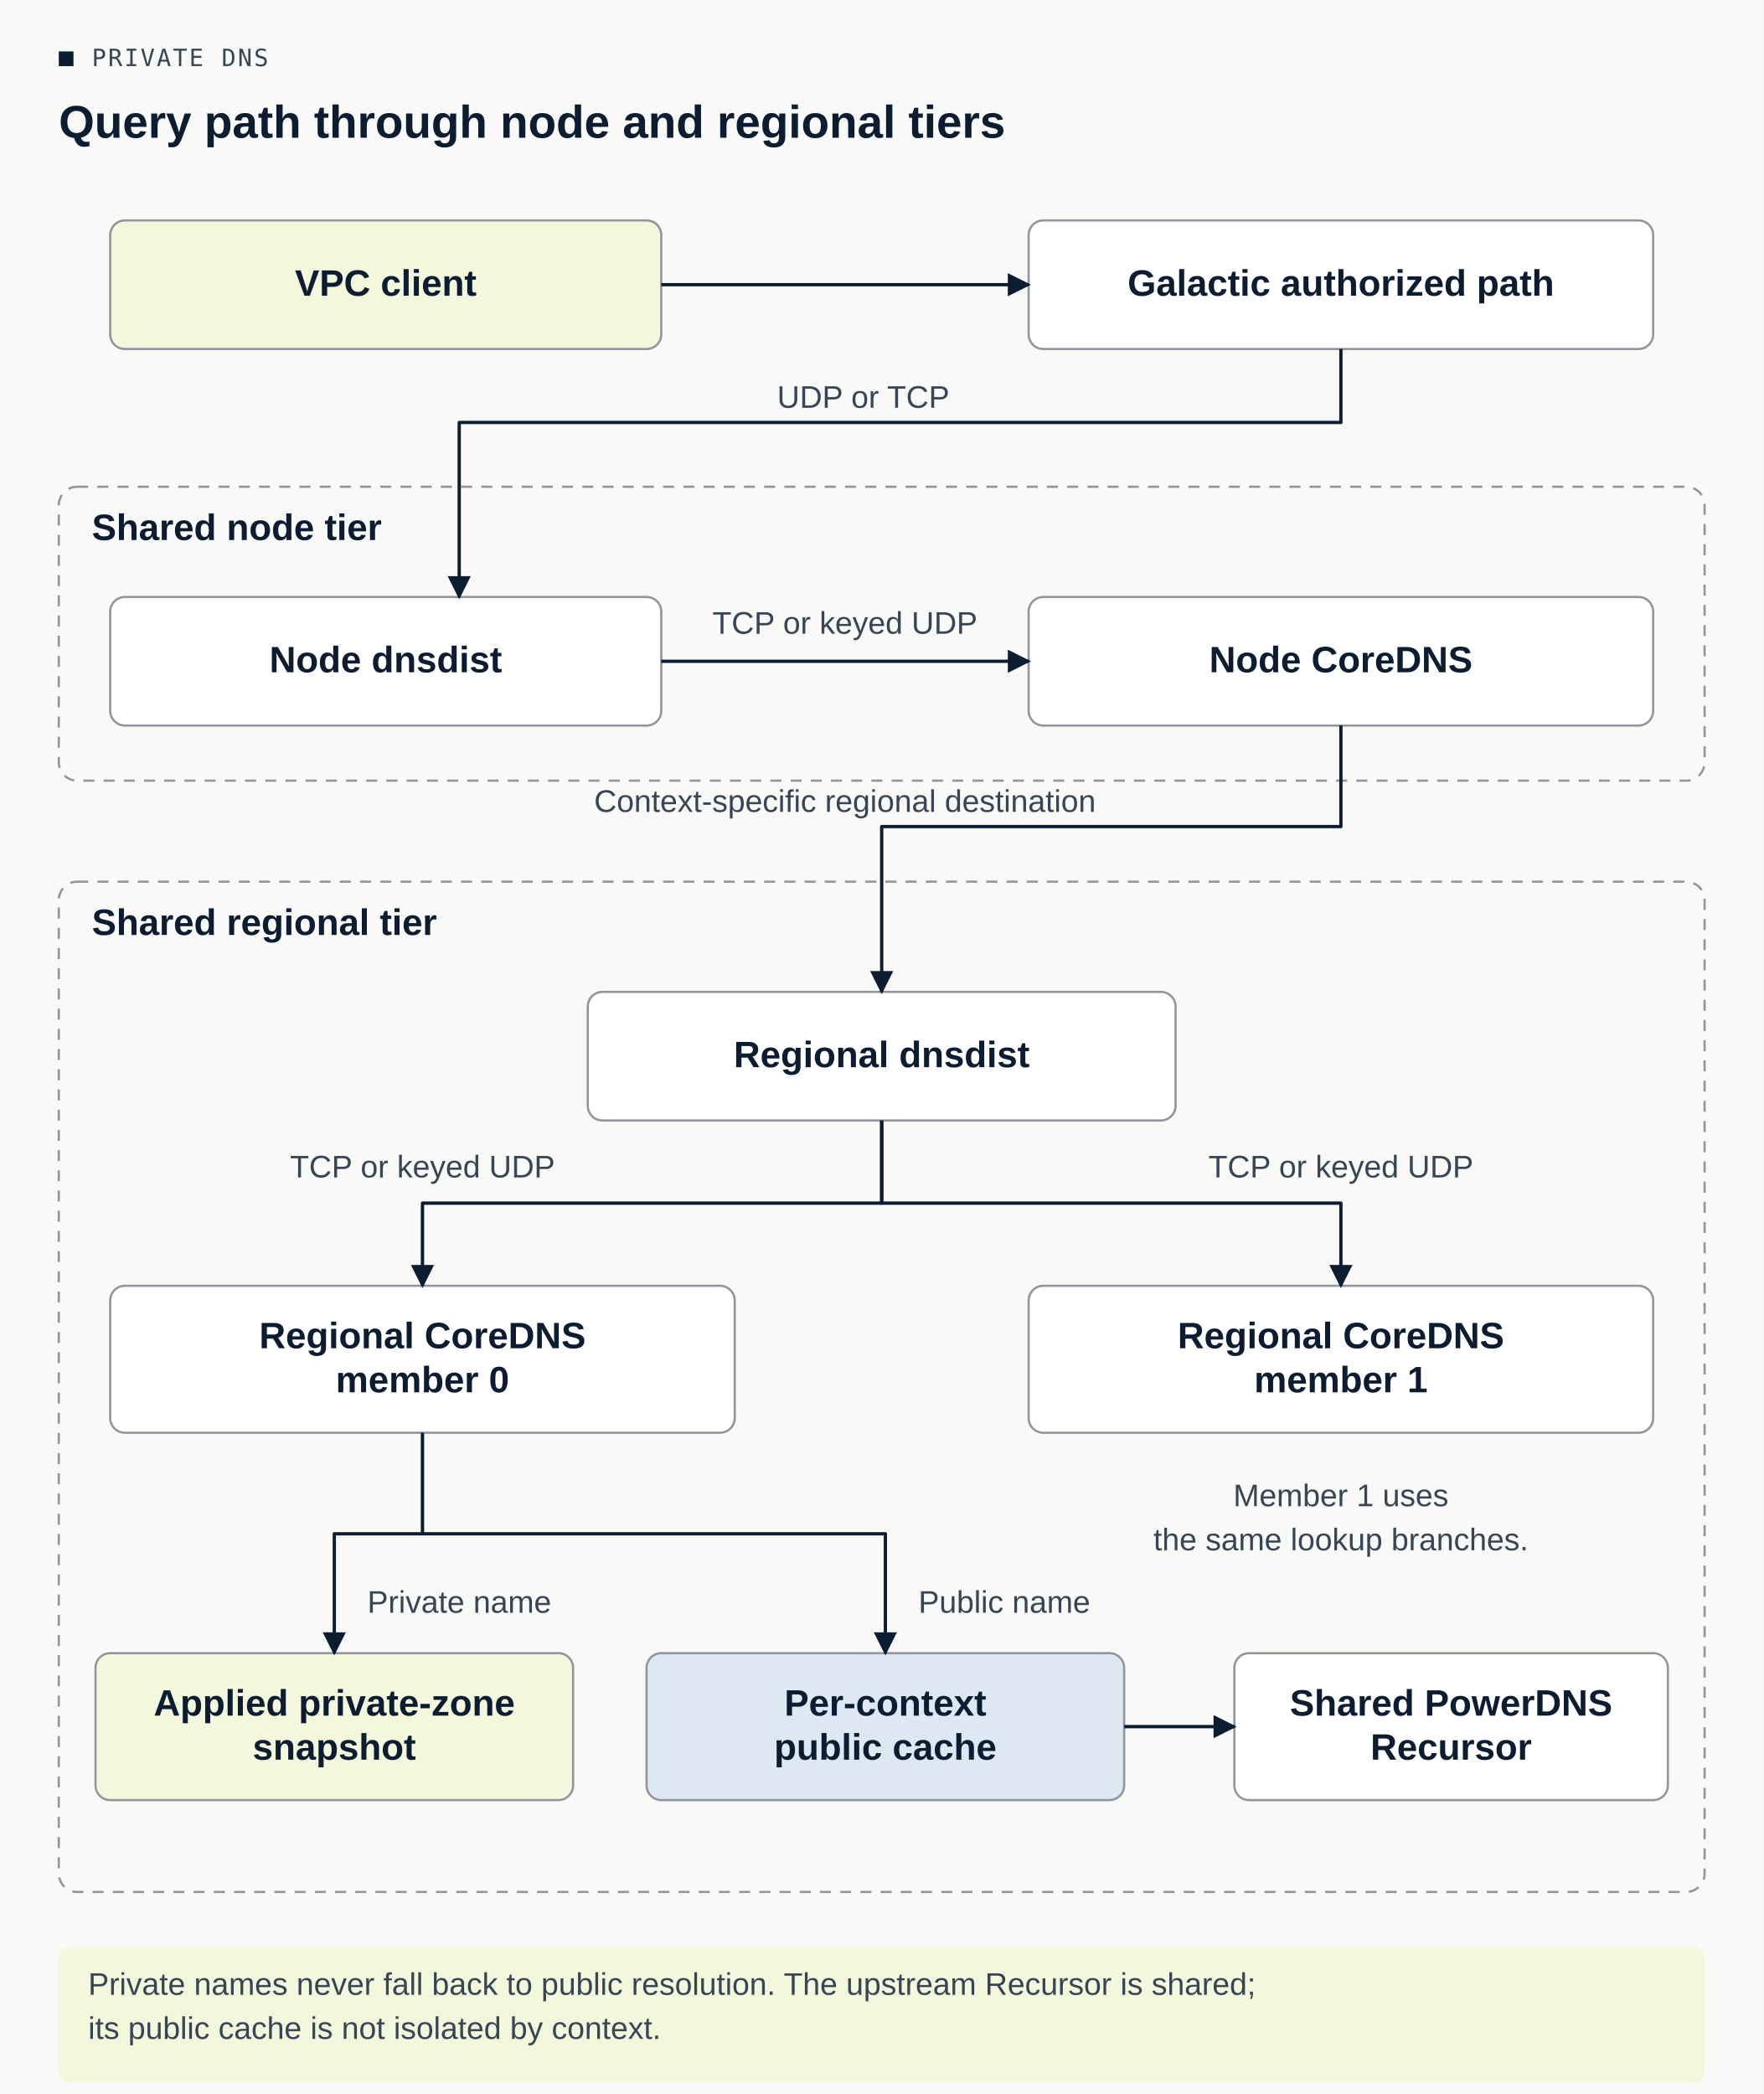
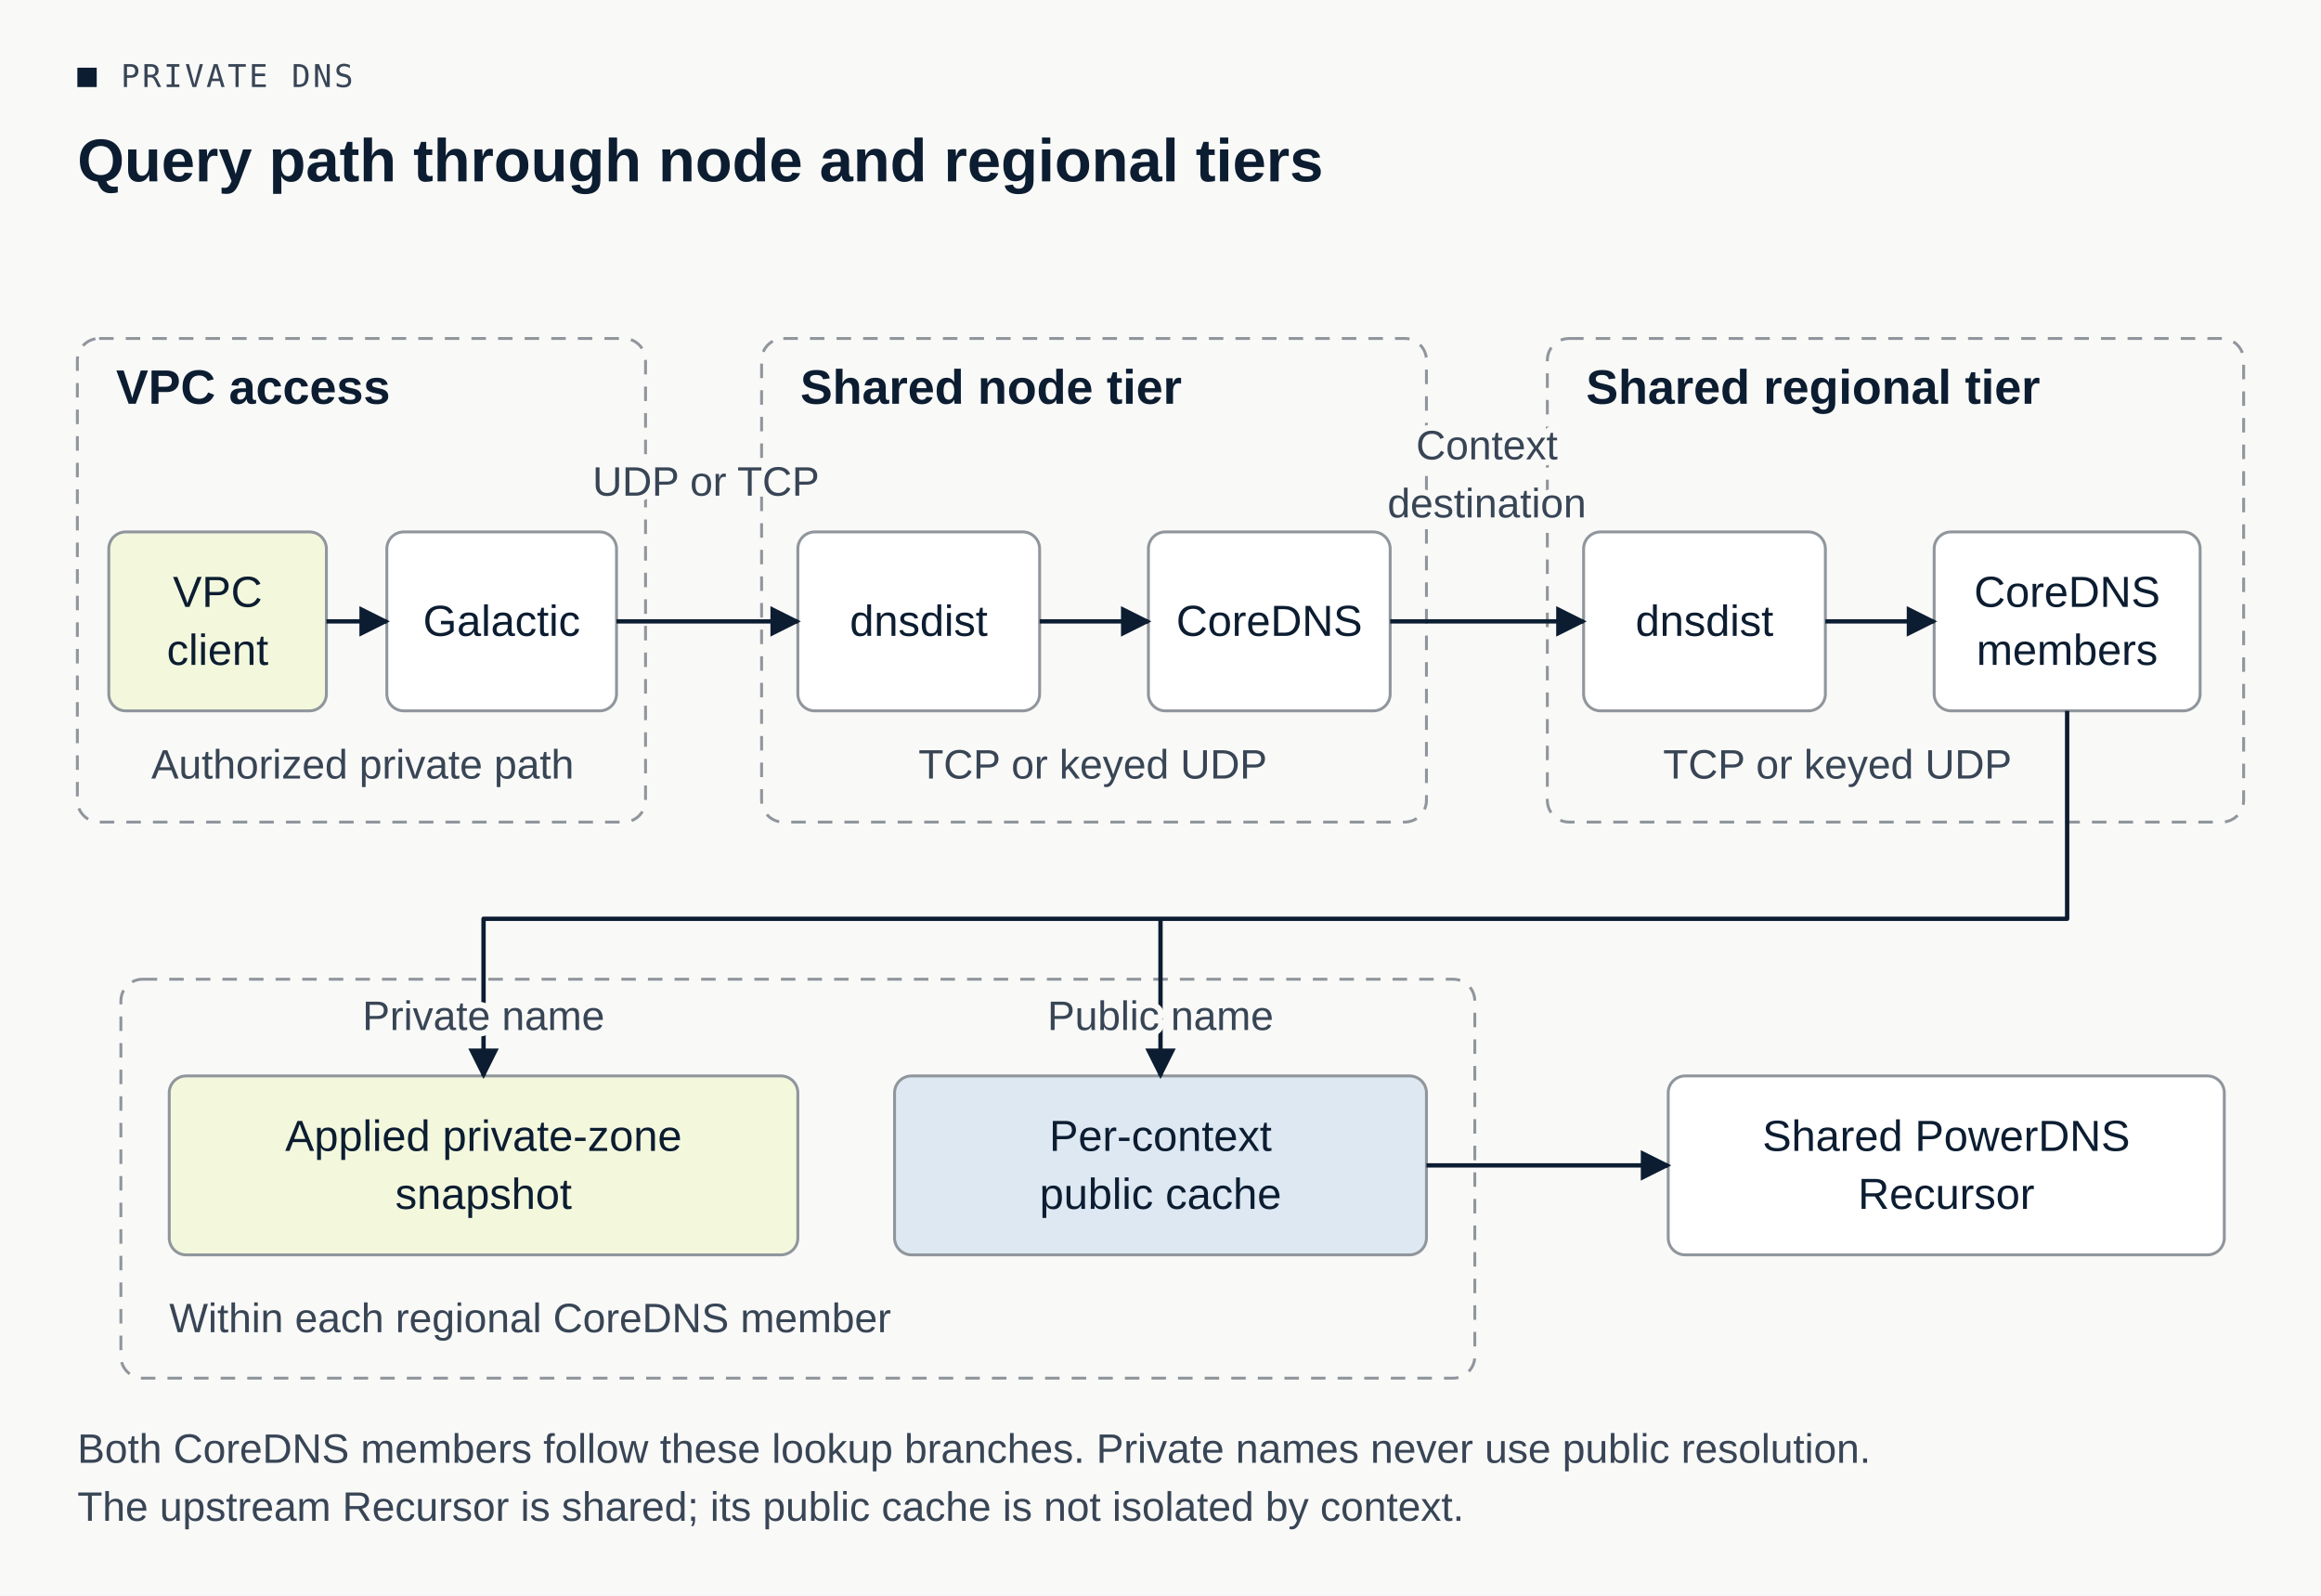
- <svg xmlns="http://www.w3.org/2000/svg" width="960" height="1140" viewBox="0 0 960 1140" role="img" aria-labelledby="title description">
+ <svg xmlns="http://www.w3.org/2000/svg" width="960" height="660" viewBox="0 0 960 660" role="img" aria-labelledby="title description">
  <defs>
    <marker id="arrow" viewBox="0 0 10 10" refX="9" refY="5" markerWidth="7" markerHeight="7" orient="auto-start-reverse">
      <path d="M 0 0 L 10 5 L 0 10 z" fill="#0C1D31" />
    </marker>
  </defs>
  <style>
    text { font-family: "Alliance No.1", "Alliance No 1", Arial, Helvetica, sans-serif; fill: #0C1D31; }
    .title { font-size: 25px; font-weight: 700; }
    .heading { font-size: 20px; font-weight: 700; }
    .label { font-size: 18px; }
    .detail { font-size: 17px; fill: #384555; }
    .message { font-size: 17px; fill: #384555; paint-order: stroke; stroke: #F9F9F8; stroke-width: 5px; stroke-linejoin: round; }
    .eyebrow { font-family: "DejaVu Sans Mono", monospace; font-size: 13px; letter-spacing: 1px; fill: #384555; }
    .mono { font-family: "DejaVu Sans Mono", monospace; font-size: 17px; }
    .edge { fill: none; stroke: #0C1D31; stroke-width: 1.8; stroke-linejoin: round; marker-end: url(#arrow); }
    .return { stroke-dasharray: 6 5; }
    .lifeline { stroke: #90969C; stroke-width: 1.2; stroke-dasharray: 4 6; }
  </style>
-   <rect width="960" height="1140" fill="#F9F9F8" />
+   <rect width="960" height="660" fill="#F9F9F8" />
  <rect x="32" y="28" width="8" height="8" fill="#0C1D31" />
  <text x="50" y="36" class="eyebrow" text-anchor="start">PRIVATE DNS</text>
  <text x="32" y="75" class="title" text-anchor="start">Query path through node and regional tiers</text>
-   <rect x="60" y="120" width="300" height="70" rx="8" fill="#F3F8DD" stroke="#90969C" stroke-width="1.2" />
-   <text x="210.0" y="161.0" class="heading" text-anchor="middle">VPC client</text>
-   <rect x="560" y="120" width="340" height="70" rx="8" fill="white" stroke="#90969C" stroke-width="1.2" />
-   <text x="730.0" y="161.0" class="heading" text-anchor="middle">Galactic authorized path</text>
-   <path d="M 360 155 H 560" class="edge" />
-   <rect x="32" y="265" width="896" height="160" rx="10" fill="none" stroke="#90969C" stroke-width="1.2" stroke-dasharray="6 5" />
-   <text x="50" y="294" class="heading" text-anchor="start">Shared node tier</text>
-   <rect x="60" y="325" width="300" height="70" rx="8" fill="white" stroke="#90969C" stroke-width="1.2" />
-   <text x="210.0" y="366.0" class="heading" text-anchor="middle">Node dnsdist</text>
-   <rect x="560" y="325" width="340" height="70" rx="8" fill="white" stroke="#90969C" stroke-width="1.2" />
-   <text x="730.0" y="366.0" class="heading" text-anchor="middle">Node CoreDNS</text>
-   <path d="M 730 190 V 230 H 250 V 325" class="edge" />
-   <text x="470" y="222" class="message" text-anchor="middle">UDP or TCP</text>
-   <path d="M 360 360 H 560" class="edge" />
-   <text x="460" y="345" class="message" text-anchor="middle">TCP or keyed UDP</text>
-   <rect x="32" y="480" width="896" height="550" rx="10" fill="none" stroke="#90969C" stroke-width="1.2" stroke-dasharray="6 5" />
-   <text x="50" y="509" class="heading" text-anchor="start">Shared regional tier</text>
-   <rect x="320" y="540" width="320" height="70" rx="8" fill="white" stroke="#90969C" stroke-width="1.2" />
-   <text x="480.0" y="581.0" class="heading" text-anchor="middle">Regional dnsdist</text>
-   <path d="M 730 395 V 450 H 480 V 540" class="edge" />
-   <text x="460" y="442" class="message" text-anchor="middle">Context-specific regional destination</text>
-   <rect x="60" y="700" width="340" height="80" rx="8" fill="white" stroke="#90969C" stroke-width="1.2" />
-   <text x="230.0" y="734.0" class="heading" text-anchor="middle">Regional CoreDNS</text>
-   <text x="230.0" y="758.0" class="heading" text-anchor="middle">member 0</text>
-   <path d="M 480 610 V 655 H 230 V 700" class="edge" />
-   <text x="230" y="641" class="message" text-anchor="middle">TCP or keyed UDP</text>
-   <rect x="560" y="700" width="340" height="80" rx="8" fill="white" stroke="#90969C" stroke-width="1.2" />
-   <text x="730.0" y="734.0" class="heading" text-anchor="middle">Regional CoreDNS</text>
-   <text x="730.0" y="758.0" class="heading" text-anchor="middle">member 1</text>
-   <path d="M 480 610 V 655 H 730 V 700" class="edge" />
-   <text x="730" y="641" class="message" text-anchor="middle">TCP or keyed UDP</text>
-   <rect x="52" y="900" width="260" height="80" rx="8" fill="#F3F8DD" stroke="#90969C" stroke-width="1.2" />
-   <text x="182.0" y="934.0" class="heading" text-anchor="middle">Applied private-zone</text>
-   <text x="182.0" y="958.0" class="heading" text-anchor="middle">snapshot</text>
-   <rect x="352" y="900" width="260" height="80" rx="8" fill="#DDE8F2" stroke="#90969C" stroke-width="1.2" />
-   <text x="482.0" y="934.0" class="heading" text-anchor="middle">Per-context</text>
-   <text x="482.0" y="958.0" class="heading" text-anchor="middle">public cache</text>
-   <rect x="672" y="900" width="236" height="80" rx="8" fill="white" stroke="#90969C" stroke-width="1.2" />
-   <text x="790.0" y="934.0" class="heading" text-anchor="middle">Shared PowerDNS</text>
-   <text x="790.0" y="958.0" class="heading" text-anchor="middle">Recursor</text>
-   <path d="M 230 780 V 835 H 182 V 900" class="edge" />
-   <text x="200" y="878" class="message" text-anchor="start">Private name</text>
-   <path d="M 230 835 H 482 V 900" class="edge" />
-   <text x="500" y="878" class="message" text-anchor="start">Public name</text>
-   <path d="M 612 940 H 672" class="edge" />
-   <text x="730" y="820" class="message" text-anchor="middle">Member 1 uses</text>
-   <text x="730" y="844" class="message" text-anchor="middle">the same lookup branches.</text>
-   <rect x="32" y="1060" width="896" height="74" rx="6" fill="#F3F8DD" stroke="none" stroke-width="1.2" />
-   <text x="48" y="1086" class="detail" text-anchor="start">Private names never fall back to public resolution. The upstream Recursor is shared;</text>
-   <text x="48" y="1110" class="detail" text-anchor="start">its public cache is not isolated by context.</text>
+   <rect x="32" y="140" width="235" height="200" rx="9" fill="none" stroke="#90969C" stroke-width="1.2" stroke-dasharray="6 5" />
+   <text x="48" y="167" class="heading" text-anchor="start">VPC access</text>
+   <rect x="315" y="140" width="275" height="200" rx="9" fill="none" stroke="#90969C" stroke-width="1.2" stroke-dasharray="6 5" />
+   <text x="331" y="167" class="heading" text-anchor="start">Shared node tier</text>
+   <rect x="640" y="140" width="288" height="200" rx="9" fill="none" stroke="#90969C" stroke-width="1.2" stroke-dasharray="6 5" />
+   <text x="656" y="167" class="heading" text-anchor="start">Shared regional tier</text>
+   <rect x="45" y="220" width="90" height="74" rx="7" fill="#F3F8DD" stroke="#90969C" stroke-width="1.2" />
+   <text x="90.0" y="251.0" class="label" text-anchor="middle">VPC</text>
+   <text x="90.0" y="275.0" class="label" text-anchor="middle">client</text>
+   <rect x="160" y="220" width="95" height="74" rx="7" fill="white" stroke="#90969C" stroke-width="1.2" />
+   <text x="207.5" y="263.0" class="label" text-anchor="middle">Galactic</text>
+   <rect x="330" y="220" width="100" height="74" rx="7" fill="white" stroke="#90969C" stroke-width="1.2" />
+   <text x="380.0" y="263.0" class="label" text-anchor="middle">dnsdist</text>
+   <rect x="475" y="220" width="100" height="74" rx="7" fill="white" stroke="#90969C" stroke-width="1.2" />
+   <text x="525.0" y="263.0" class="label" text-anchor="middle">CoreDNS</text>
+   <rect x="655" y="220" width="100" height="74" rx="7" fill="white" stroke="#90969C" stroke-width="1.2" />
+   <text x="705.0" y="263.0" class="label" text-anchor="middle">dnsdist</text>
+   <rect x="800" y="220" width="110" height="74" rx="7" fill="white" stroke="#90969C" stroke-width="1.2" />
+   <text x="855.0" y="251.0" class="label" text-anchor="middle">CoreDNS</text>
+   <text x="855.0" y="275.0" class="label" text-anchor="middle">members</text>
+   <path d="M 135 257 H 160" class="edge" />
+   <path d="M 255 257 H 330" class="edge" />
+   <path d="M 430 257 H 475" class="edge" />
+   <path d="M 575 257 H 655" class="edge" />
+   <path d="M 755 257 H 800" class="edge" />
+   <text x="292" y="205" class="message" text-anchor="middle">UDP or TCP</text>
+   <text x="615" y="190" class="message" text-anchor="middle">Context</text>
+   <text x="615" y="214" class="message" text-anchor="middle">destination</text>
+   <text x="150" y="322" class="detail" text-anchor="middle">Authorized private path</text>
+   <text x="452" y="322" class="detail" text-anchor="middle">TCP or keyed UDP</text>
+   <text x="760" y="322" class="detail" text-anchor="middle">TCP or keyed UDP</text>
+   <rect x="50" y="405" width="560" height="165" rx="9" fill="none" stroke="#90969C" stroke-width="1.2" stroke-dasharray="6 5" />
+   <text x="70" y="551" class="detail" text-anchor="start">Within each regional CoreDNS member</text>
+   <rect x="70" y="445" width="260" height="74" rx="7" fill="#F3F8DD" stroke="#90969C" stroke-width="1.2" />
+   <text x="200.0" y="476.0" class="label" text-anchor="middle">Applied private-zone</text>
+   <text x="200.0" y="500.0" class="label" text-anchor="middle">snapshot</text>
+   <rect x="370" y="445" width="220" height="74" rx="7" fill="#DDE8F2" stroke="#90969C" stroke-width="1.2" />
+   <text x="480.0" y="476.0" class="label" text-anchor="middle">Per-context</text>
+   <text x="480.0" y="500.0" class="label" text-anchor="middle">public cache</text>
+   <rect x="690" y="445" width="230" height="74" rx="7" fill="white" stroke="#90969C" stroke-width="1.2" />
+   <text x="805.0" y="476.0" class="label" text-anchor="middle">Shared PowerDNS</text>
+   <text x="805.0" y="500.0" class="label" text-anchor="middle">Recursor</text>
+   <path d="M 855 294 V 380 H 200 V 445" class="edge" />
+   <path d="M 480 380 V 445" class="edge" />
+   <path d="M 590 482 H 690" class="edge" />
+   <text x="200" y="426" class="message" text-anchor="middle">Private name</text>
+   <text x="480" y="426" class="message" text-anchor="middle">Public name</text>
+   <text x="32" y="605" class="detail" text-anchor="start">Both CoreDNS members follow these lookup branches. Private names never use public resolution.</text>
+   <text x="32" y="629" class="detail" text-anchor="start">The upstream Recursor is shared; its public cache is not isolated by context.</text>
</svg>
